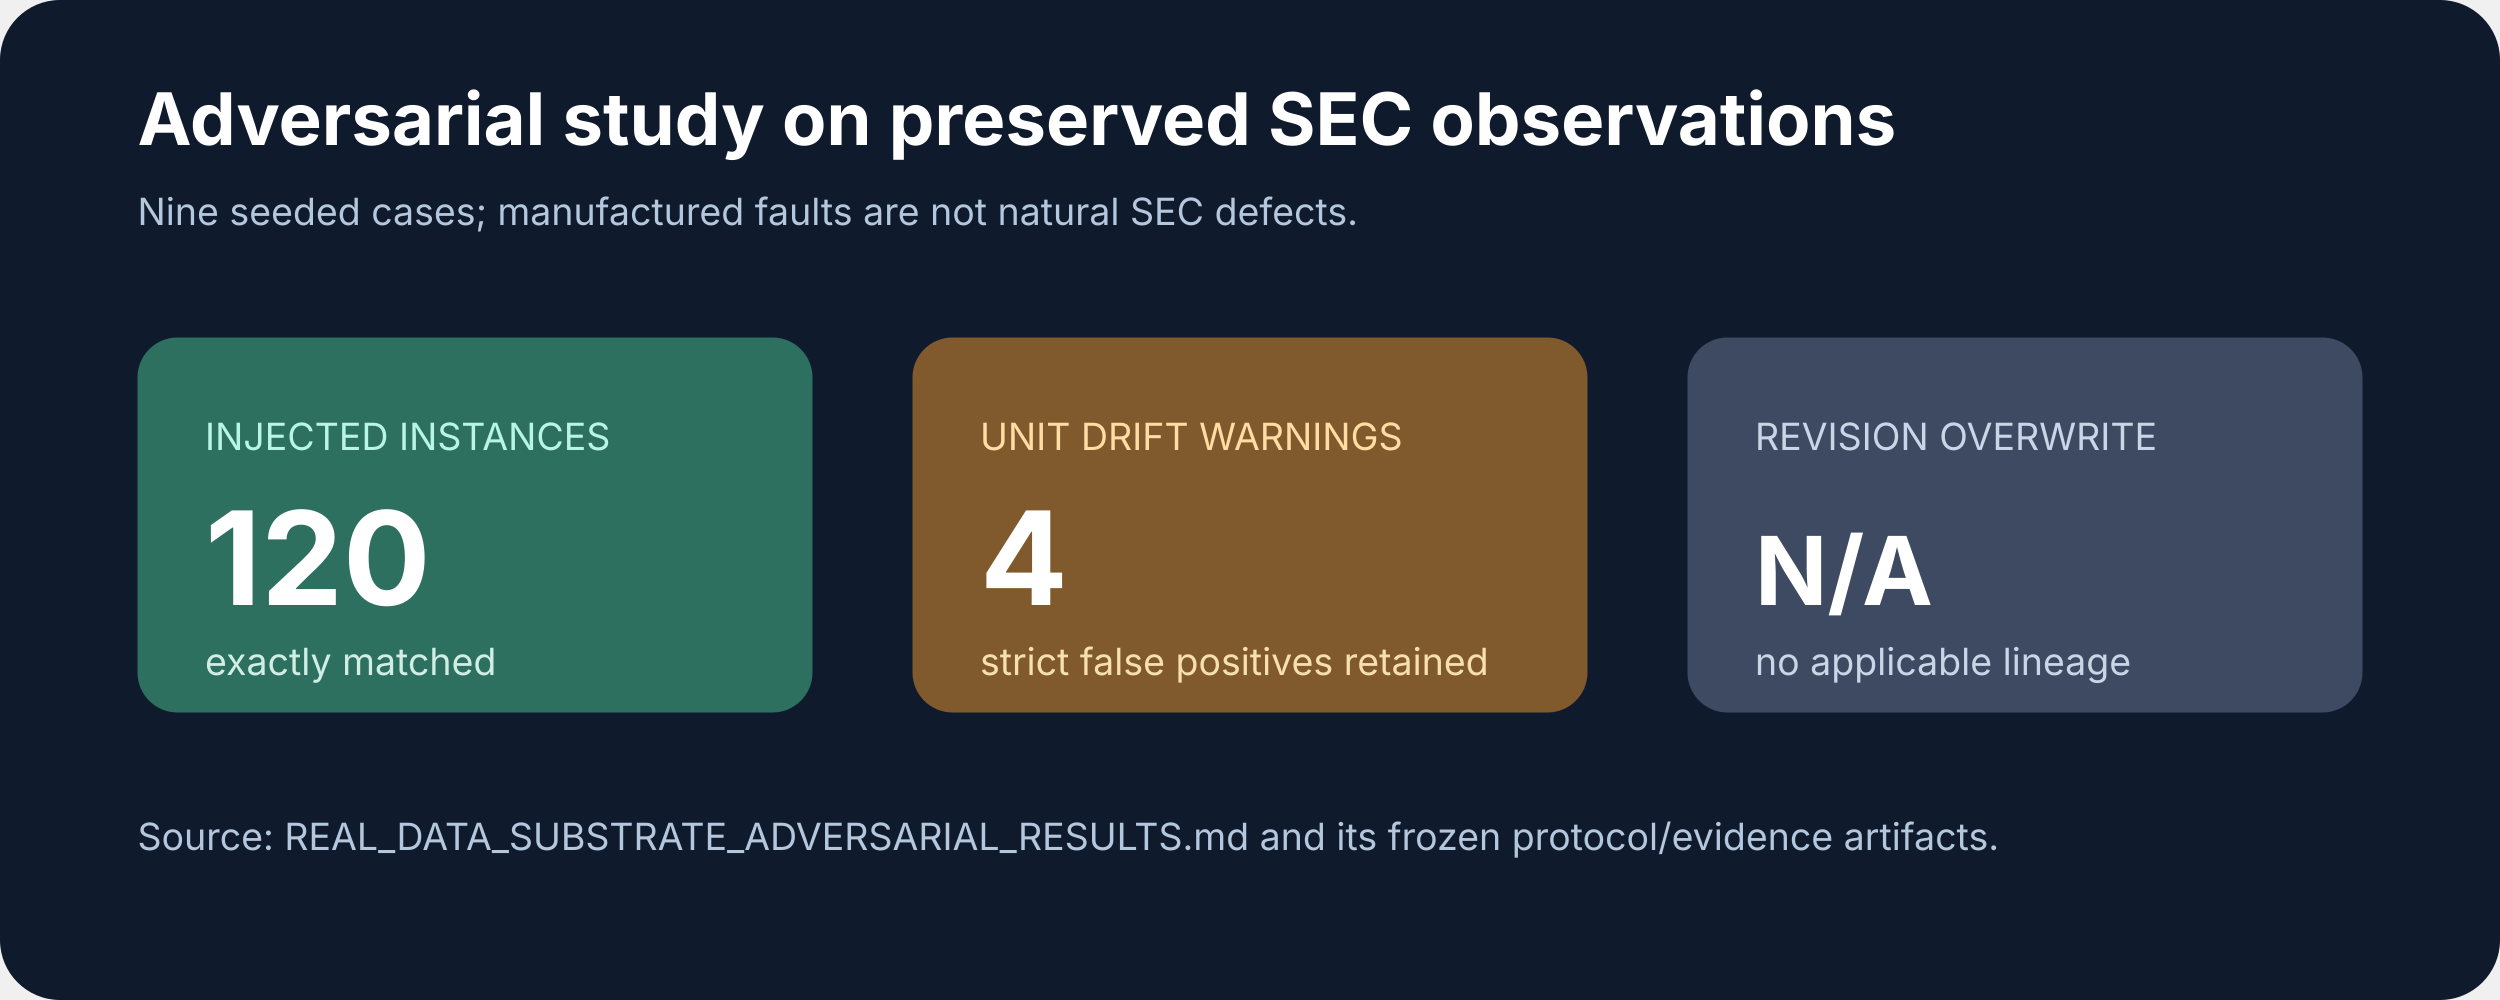
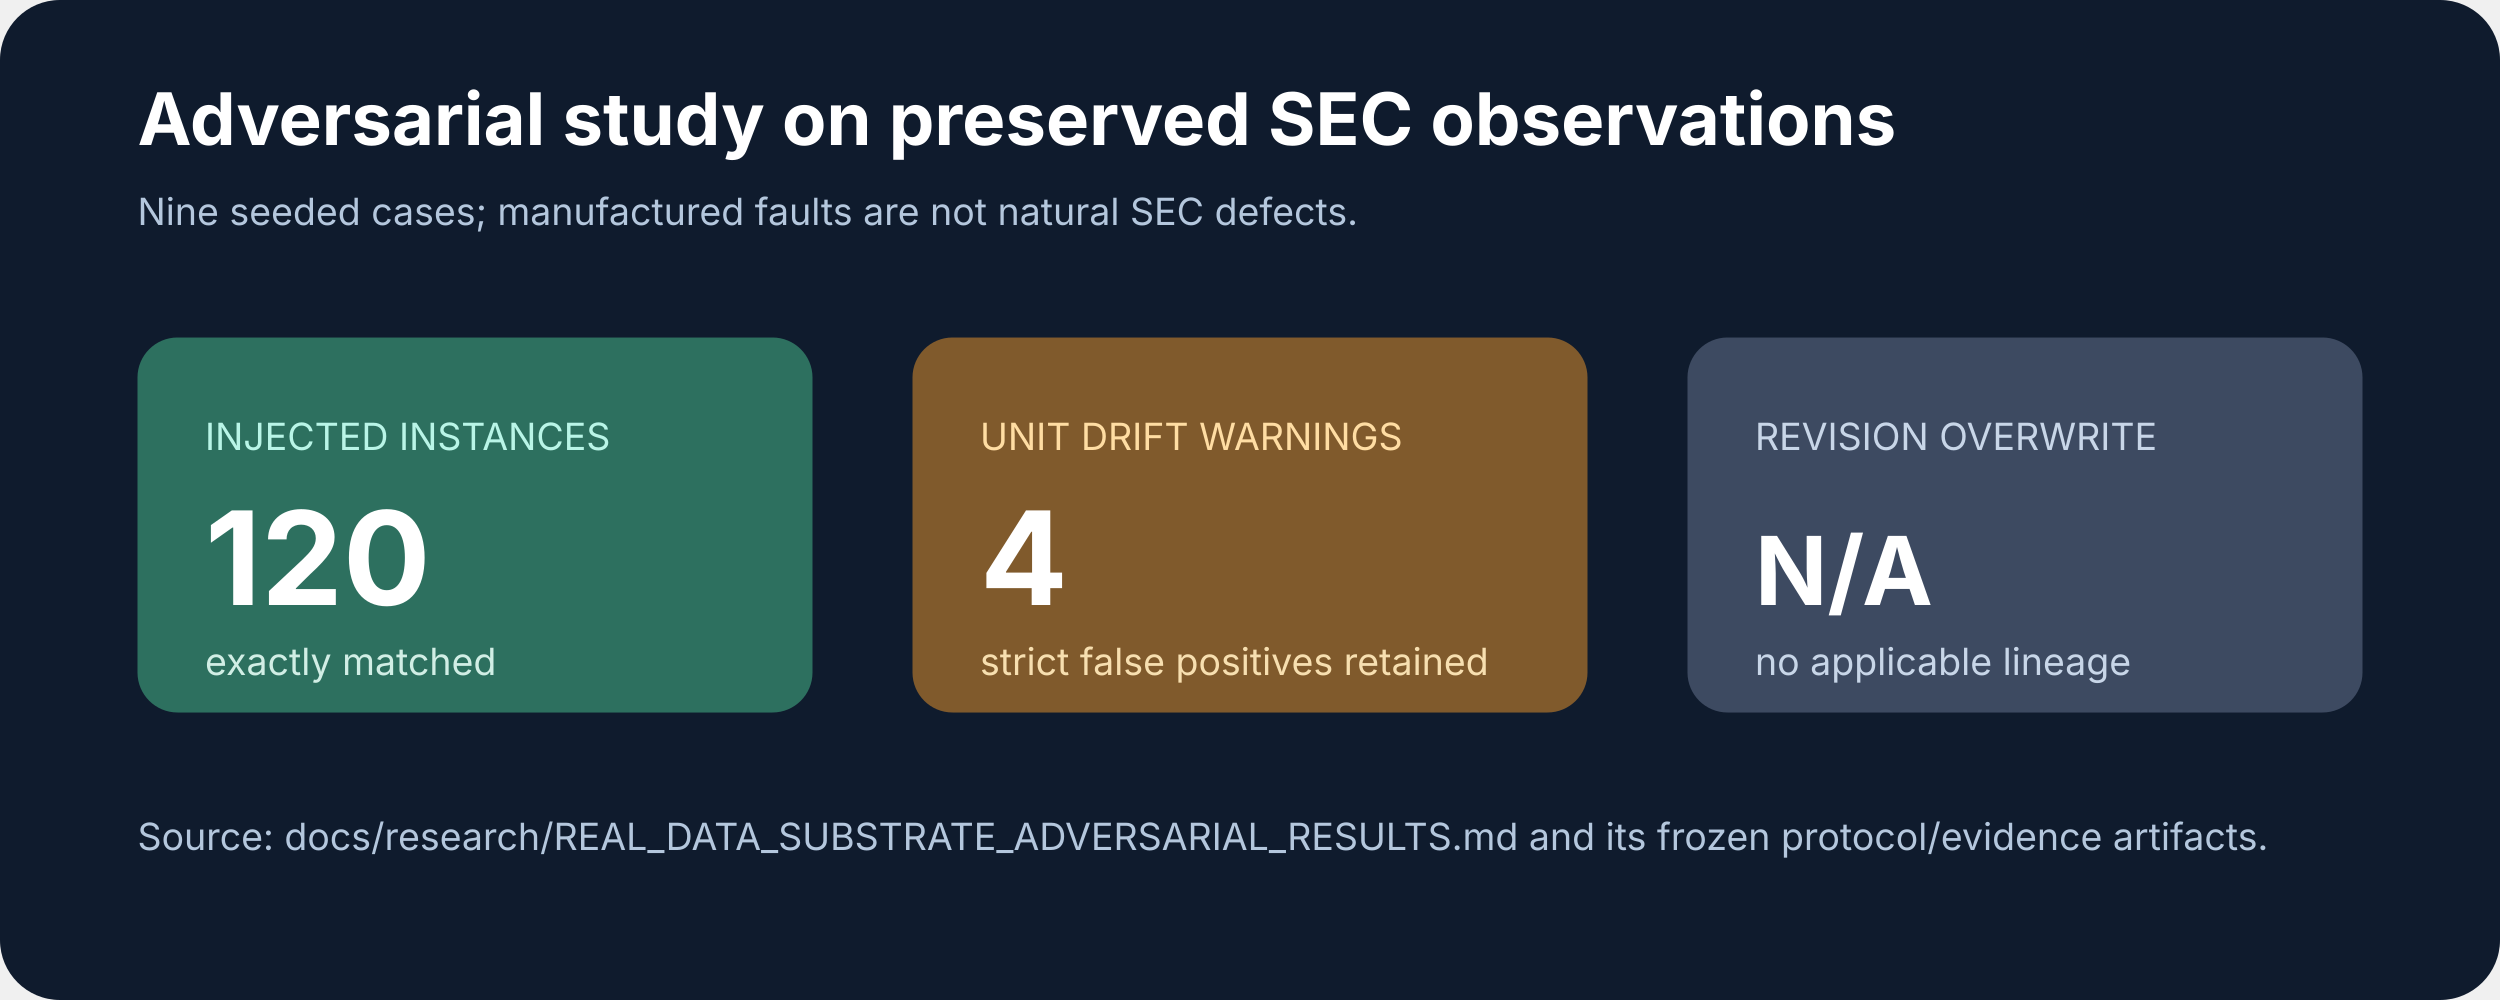
<svg xmlns="http://www.w3.org/2000/svg" viewBox="0 0 1000 400" role="img" aria-labelledby="title desc">
  <rect width="1000" height="400" rx="24" fill="#0f1b2d" />
  <text x="55" y="58" font-family="Inter,Arial,sans-serif" font-size="29" font-weight="700" fill="#ffffff">Adversarial study on preserved SEC observations</text>
  <text x="55" y="90" font-family="Inter,Arial,sans-serif" font-size="15" fill="#b4c7dd">Nine seeded cases; manufactured faults are not natural SEC defects.</text>
  <g font-family="Inter,Arial,sans-serif">
    <rect x="55" y="135" width="270" height="150" rx="16" fill="#2d705f" />
    <text x="82" y="180" font-size="15" fill="#b9f5e7">INJECTED INSTANCES</text>
    <text x="82" y="242" font-size="52" font-weight="700" fill="#ffffff">120</text>
    <text x="82" y="270" font-size="15" fill="#d1eee5">exactly matched</text>
    <rect x="365" y="135" width="270" height="150" rx="16" fill="#805a2c" />
    <text x="392" y="180" font-size="15" fill="#ffdda3">UNIT DRIFT WARNINGS</text>
    <text x="392" y="242" font-size="52" font-weight="700" fill="#ffffff">4</text>
    <text x="392" y="270" font-size="15" fill="#f7dfb0">strict false positives retained</text>
    <rect x="675" y="135" width="270" height="150" rx="16" fill="#3d4a61" />
    <text x="702" y="180" font-size="15" fill="#c8d6e8">REVISION OVERWRITE</text>
    <text x="702" y="242" font-size="38" font-weight="700" fill="#ffffff">N/A</text>
    <text x="702" y="270" font-size="15" fill="#c8d6e8">no applicable lineage</text>
-     <text x="55" y="340" font-size="15" fill="#b4c7dd">Source: REAL_DATA_SUBSTRATE_ADVERSARIAL_RESULTS.md and its frozen protocol/evidence artifacts.</text>
+     <text x="55" y="340" font-size="15" fill="#b4c7dd">Source: docs/research/REAL_DATA_SUBSTRATE_ADVERSARIAL_RESULTS.md and its frozen protocol/evidence artifacts.</text>
  </g>
</svg>
